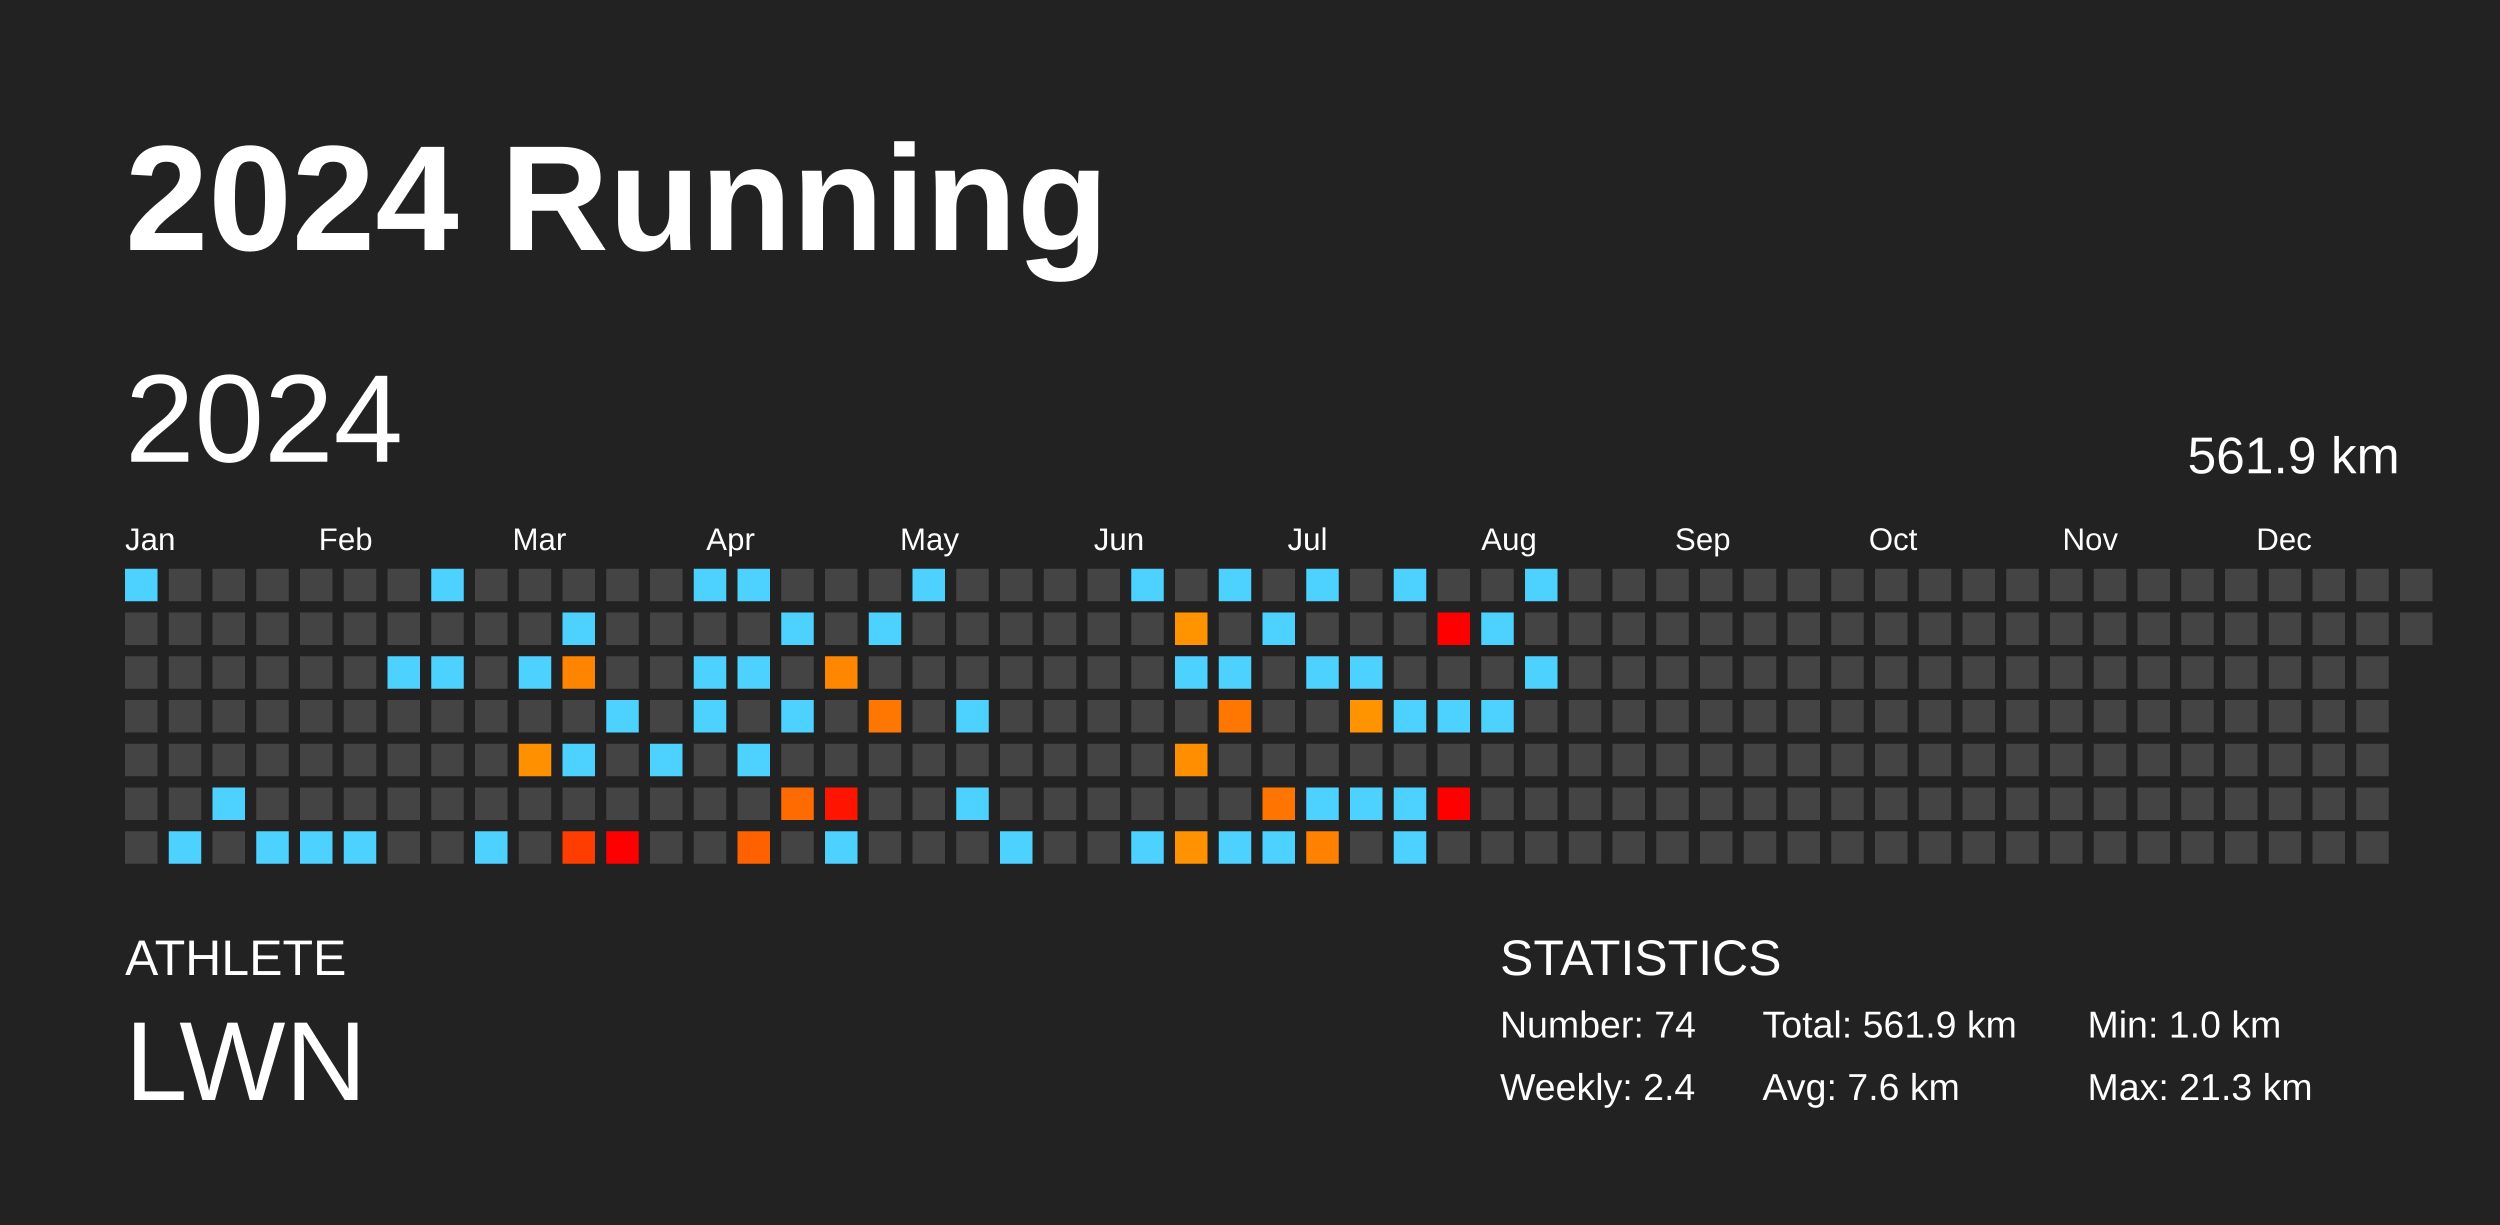
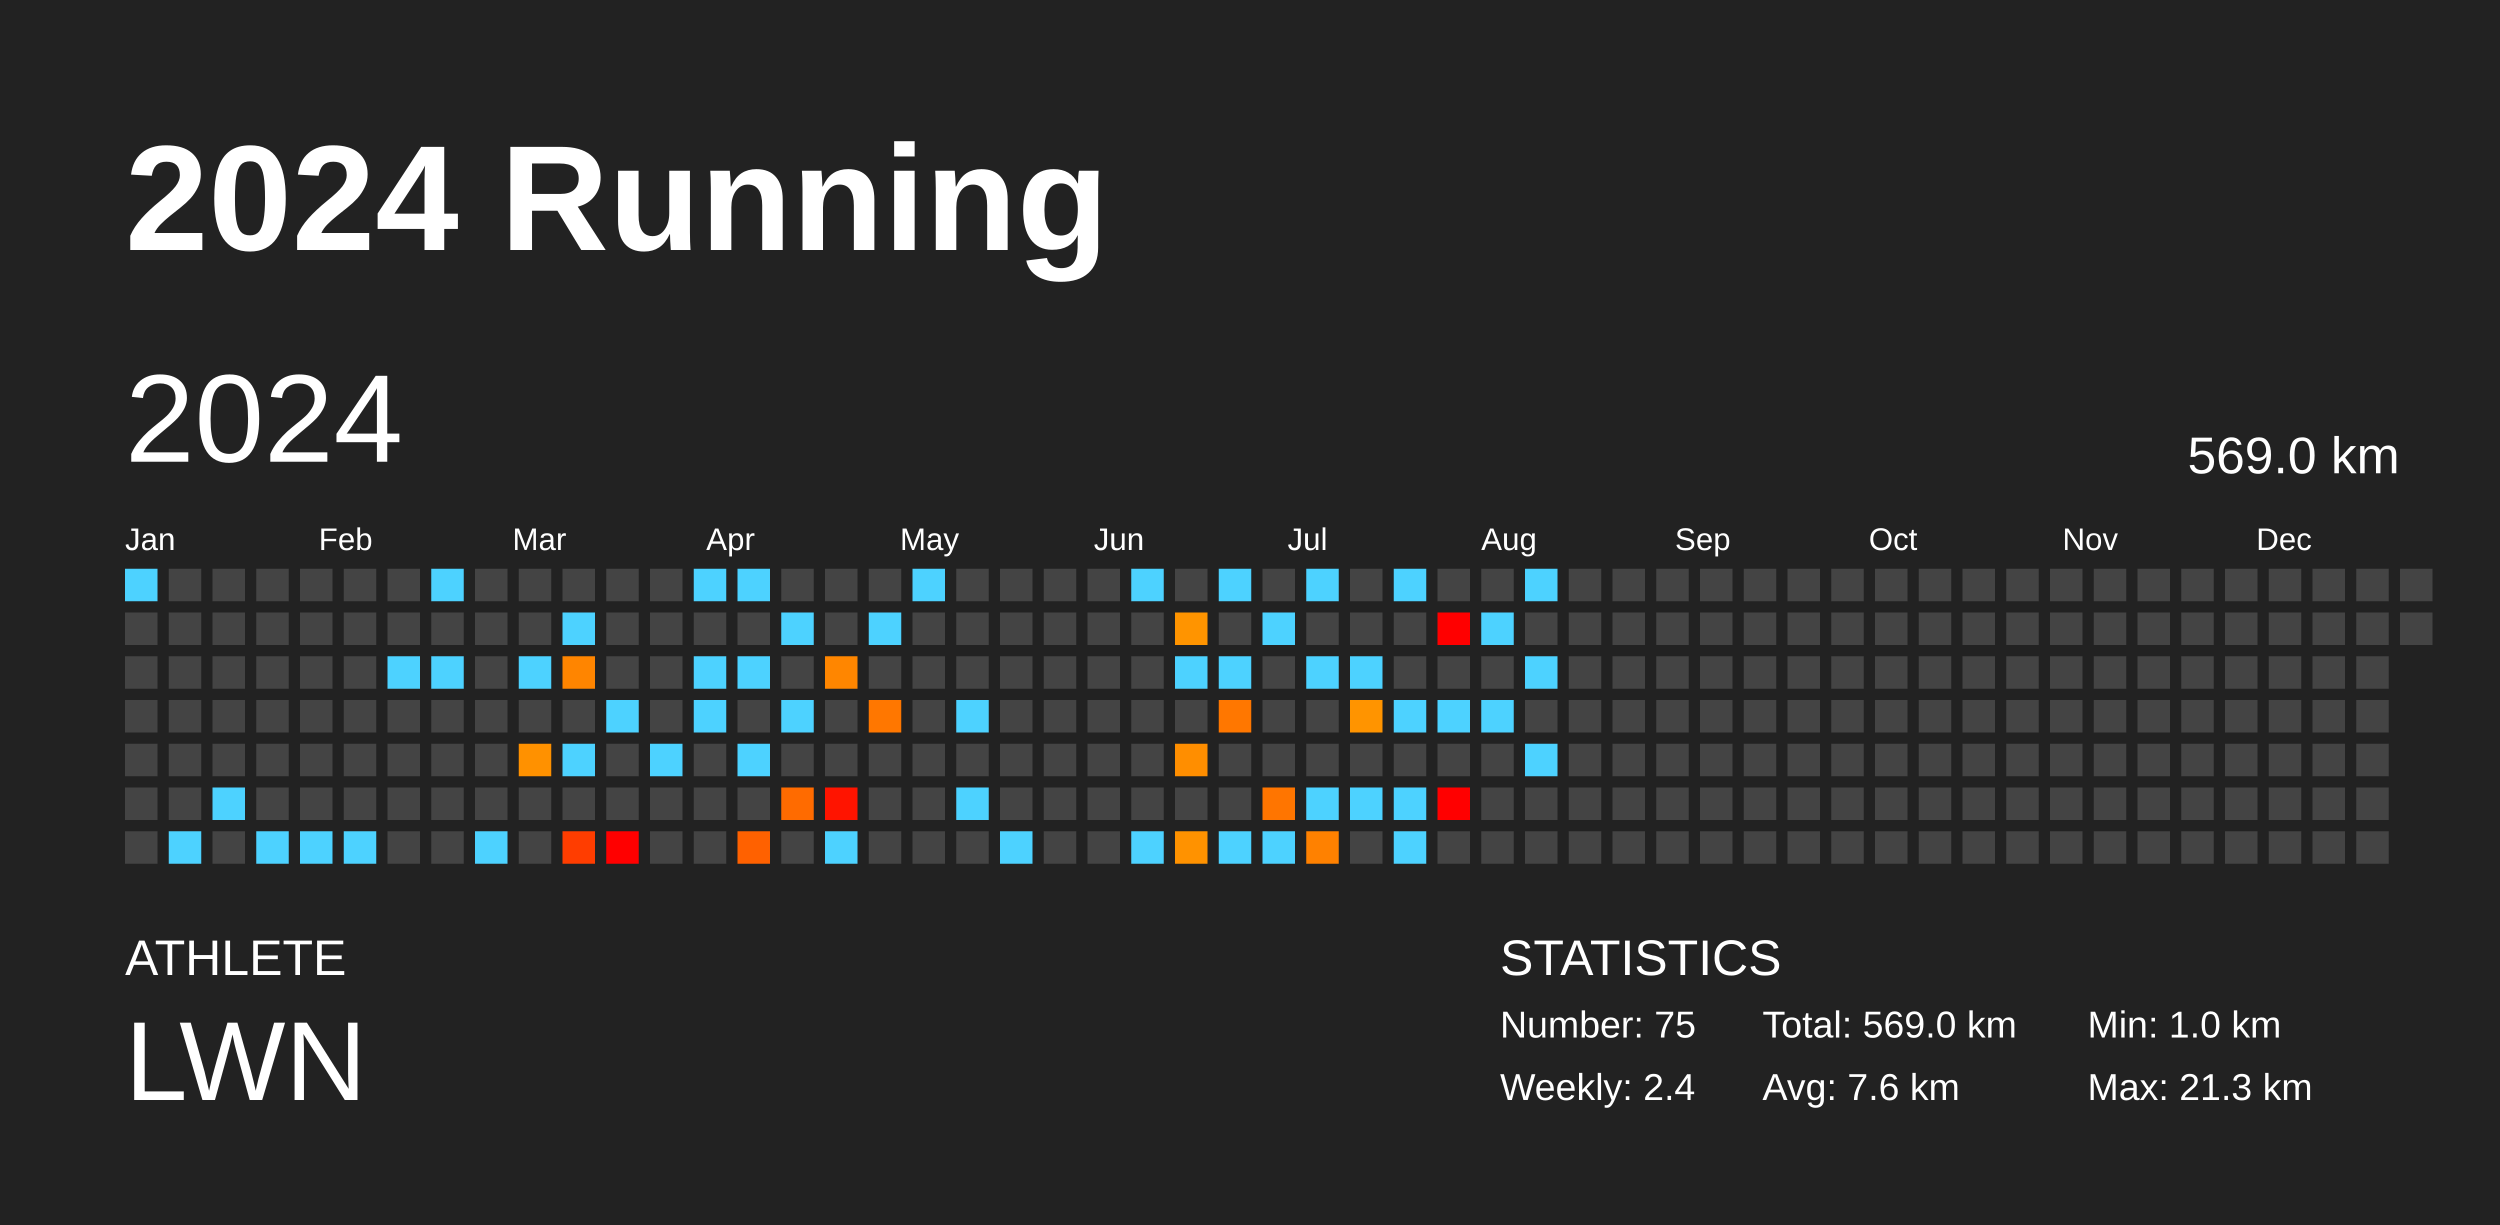
<svg xmlns="http://www.w3.org/2000/svg" baseProfile="full" height="98mm" version="1.1" viewBox="0,0,200,98" width="200mm">
  <defs />
  <rect fill="#222222" height="98" width="200" x="0" y="0" />
  <text fill="#FFFFFF" style="font-size:12px; font-family:Arial; font-weight:bold;" x="10" y="20">2024 Running</text>
  <text fill="#FFFFFF" style="font-size:4px; font-family:Arial" x="10" y="78">ATHLETE</text>
  <text fill="#FFFFFF" style="font-size:9px; font-family:Arial" x="10" y="88">LWN</text>
  <text fill="#FFFFFF" style="font-size:4px; font-family:Arial" x="120" y="78">STATISTICS</text>
-   <text fill="#FFFFFF" style="font-size:3px; font-family:Arial" x="120" y="83">Number: 74</text>
+   <text fill="#FFFFFF" style="font-size:3px; font-family:Arial" x="120" y="83">Number: 75</text>
  <text fill="#FFFFFF" style="font-size:3px; font-family:Arial" x="120" y="88">Weekly: 2.4</text>
-   <text fill="#FFFFFF" style="font-size:3px; font-family:Arial" x="141" y="83">Total: 561.9 km</text>
+   <text fill="#FFFFFF" style="font-size:3px; font-family:Arial" x="141" y="83">Total: 569.0 km</text>
  <text fill="#FFFFFF" style="font-size:3px; font-family:Arial" x="141" y="88">Avg: 7.6 km</text>
  <text fill="#FFFFFF" style="font-size:3px; font-family:Arial" x="167" y="83">Min: 1.0 km</text>
  <text fill="#FFFFFF" style="font-size:3px; font-family:Arial" x="167" y="88">Max: 21.3 km</text>
  <text dominant-baseline="hanging" fill="#FFFFFF" style="font-size:10.0px; font-family:Arial;" x="10" y="30">2024</text>
-   <text dominant-baseline="hanging" fill="#FFFFFF" style="font-size:4.125px; font-family:Arial;" x="175" y="35">561.9 km</text>
+   <text dominant-baseline="hanging" fill="#FFFFFF" style="font-size:4.125px; font-family:Arial;" x="175" y="35">569.0 km</text>
  <text fill="#FFFFFF" style="font-size:2.5px; font-family:Arial" x="10.0" y="44">Jan</text>
  <text fill="#FFFFFF" style="font-size:2.5px; font-family:Arial" x="25.5" y="44">Feb</text>
  <text fill="#FFFFFF" style="font-size:2.5px; font-family:Arial" x="41.0" y="44">Mar</text>
  <text fill="#FFFFFF" style="font-size:2.5px; font-family:Arial" x="56.5" y="44">Apr</text>
  <text fill="#FFFFFF" style="font-size:2.5px; font-family:Arial" x="72.0" y="44">May</text>
  <text fill="#FFFFFF" style="font-size:2.5px; font-family:Arial" x="87.5" y="44">Jun</text>
  <text fill="#FFFFFF" style="font-size:2.5px; font-family:Arial" x="103.0" y="44">Jul</text>
  <text fill="#FFFFFF" style="font-size:2.5px; font-family:Arial" x="118.5" y="44">Aug</text>
  <text fill="#FFFFFF" style="font-size:2.5px; font-family:Arial" x="134.0" y="44">Sep</text>
  <text fill="#FFFFFF" style="font-size:2.5px; font-family:Arial" x="149.5" y="44">Oct</text>
  <text fill="#FFFFFF" style="font-size:2.5px; font-family:Arial" x="165.0" y="44">Nov</text>
  <text fill="#FFFFFF" style="font-size:2.5px; font-family:Arial" x="180.5" y="44">Dec</text>
  <rect fill="#4dd2ff" height="2.6" width="2.6" x="10.0" y="45.5" />
  <rect fill="#444444" height="2.6" width="2.6" x="10.0" y="49.0" />
  <rect fill="#444444" height="2.6" width="2.6" x="10.0" y="52.5" />
  <rect fill="#444444" height="2.6" width="2.6" x="10.0" y="56.0" />
  <rect fill="#444444" height="2.6" width="2.6" x="10.0" y="59.5" />
  <rect fill="#444444" height="2.6" width="2.6" x="10.0" y="63.0" />
  <rect fill="#444444" height="2.6" width="2.6" x="10.0" y="66.5" />
  <rect fill="#444444" height="2.6" width="2.6" x="13.5" y="45.5" />
  <rect fill="#444444" height="2.6" width="2.6" x="13.5" y="49.0" />
  <rect fill="#444444" height="2.6" width="2.6" x="13.5" y="52.5" />
  <rect fill="#444444" height="2.6" width="2.6" x="13.5" y="56.0" />
  <rect fill="#444444" height="2.6" width="2.6" x="13.5" y="59.5" />
  <rect fill="#444444" height="2.6" width="2.6" x="13.5" y="63.0" />
  <rect fill="#4dd2ff" height="2.6" width="2.6" x="13.5" y="66.5" />
  <rect fill="#444444" height="2.6" width="2.6" x="17.0" y="45.5" />
  <rect fill="#444444" height="2.6" width="2.6" x="17.0" y="49.0" />
  <rect fill="#444444" height="2.6" width="2.6" x="17.0" y="52.5" />
  <rect fill="#444444" height="2.6" width="2.6" x="17.0" y="56.0" />
  <rect fill="#444444" height="2.6" width="2.6" x="17.0" y="59.5" />
  <rect fill="#4dd2ff" height="2.6" width="2.6" x="17.0" y="63.0" />
  <rect fill="#444444" height="2.6" width="2.6" x="17.0" y="66.5" />
  <rect fill="#444444" height="2.6" width="2.6" x="20.5" y="45.5" />
  <rect fill="#444444" height="2.6" width="2.6" x="20.5" y="49.0" />
  <rect fill="#444444" height="2.6" width="2.6" x="20.5" y="52.5" />
  <rect fill="#444444" height="2.6" width="2.6" x="20.5" y="56.0" />
  <rect fill="#444444" height="2.6" width="2.6" x="20.5" y="59.5" />
  <rect fill="#444444" height="2.6" width="2.6" x="20.5" y="63.0" />
  <rect fill="#4dd2ff" height="2.6" width="2.6" x="20.5" y="66.5" />
  <rect fill="#444444" height="2.6" width="2.6" x="24.0" y="45.5" />
  <rect fill="#444444" height="2.6" width="2.6" x="24.0" y="49.0" />
  <rect fill="#444444" height="2.6" width="2.6" x="24.0" y="52.5" />
  <rect fill="#444444" height="2.6" width="2.6" x="24.0" y="56.0" />
  <rect fill="#444444" height="2.6" width="2.6" x="24.0" y="59.5" />
  <rect fill="#444444" height="2.6" width="2.6" x="24.0" y="63.0" />
  <rect fill="#4dd2ff" height="2.6" width="2.6" x="24.0" y="66.5" />
  <rect fill="#444444" height="2.6" width="2.6" x="27.5" y="45.5" />
  <rect fill="#444444" height="2.6" width="2.6" x="27.5" y="49.0" />
  <rect fill="#444444" height="2.6" width="2.6" x="27.5" y="52.5" />
  <rect fill="#444444" height="2.6" width="2.6" x="27.5" y="56.0" />
  <rect fill="#444444" height="2.6" width="2.6" x="27.5" y="59.5" />
  <rect fill="#444444" height="2.6" width="2.6" x="27.5" y="63.0" />
  <rect fill="#4dd2ff" height="2.6" width="2.6" x="27.5" y="66.5" />
  <rect fill="#444444" height="2.6" width="2.6" x="31.0" y="45.5" />
  <rect fill="#444444" height="2.6" width="2.6" x="31.0" y="49.0" />
  <rect fill="#4dd2ff" height="2.6" width="2.6" x="31.0" y="52.5" />
  <rect fill="#444444" height="2.6" width="2.6" x="31.0" y="56.0" />
  <rect fill="#444444" height="2.6" width="2.6" x="31.0" y="59.5" />
  <rect fill="#444444" height="2.6" width="2.6" x="31.0" y="63.0" />
  <rect fill="#444444" height="2.6" width="2.6" x="31.0" y="66.5" />
  <rect fill="#4dd2ff" height="2.6" width="2.6" x="34.5" y="45.5" />
  <rect fill="#444444" height="2.6" width="2.6" x="34.5" y="49.0" />
  <rect fill="#4dd2ff" height="2.6" width="2.6" x="34.5" y="52.5" />
  <rect fill="#444444" height="2.6" width="2.6" x="34.5" y="56.0" />
  <rect fill="#444444" height="2.6" width="2.6" x="34.5" y="59.5" />
  <rect fill="#444444" height="2.6" width="2.6" x="34.5" y="63.0" />
  <rect fill="#444444" height="2.6" width="2.6" x="34.5" y="66.5" />
  <rect fill="#444444" height="2.6" width="2.6" x="38.0" y="45.5" />
  <rect fill="#444444" height="2.6" width="2.6" x="38.0" y="49.0" />
  <rect fill="#444444" height="2.6" width="2.6" x="38.0" y="52.5" />
  <rect fill="#444444" height="2.6" width="2.6" x="38.0" y="56.0" />
  <rect fill="#444444" height="2.6" width="2.6" x="38.0" y="59.5" />
  <rect fill="#444444" height="2.6" width="2.6" x="38.0" y="63.0" />
  <rect fill="#4dd2ff" height="2.6" width="2.6" x="38.0" y="66.5" />
  <rect fill="#444444" height="2.6" width="2.6" x="41.5" y="45.5" />
  <rect fill="#444444" height="2.6" width="2.6" x="41.5" y="49.0" />
  <rect fill="#4dd2ff" height="2.6" width="2.6" x="41.5" y="52.5" />
  <rect fill="#444444" height="2.6" width="2.6" x="41.5" y="56.0" />
  <rect fill="#ff9100" height="2.6" width="2.6" x="41.5" y="59.5" />
  <rect fill="#444444" height="2.6" width="2.6" x="41.5" y="63.0" />
  <rect fill="#444444" height="2.6" width="2.6" x="41.5" y="66.5" />
  <rect fill="#444444" height="2.6" width="2.6" x="45.0" y="45.5" />
  <rect fill="#4dd2ff" height="2.6" width="2.6" x="45.0" y="49.0" />
  <rect fill="#ff8500" height="2.6" width="2.6" x="45.0" y="52.5" />
  <rect fill="#444444" height="2.6" width="2.6" x="45.0" y="56.0" />
  <rect fill="#4dd2ff" height="2.6" width="2.6" x="45.0" y="59.5" />
  <rect fill="#444444" height="2.6" width="2.6" x="45.0" y="63.0" />
  <rect fill="#ff3d00" height="2.6" width="2.6" x="45.0" y="66.5" />
  <rect fill="#444444" height="2.6" width="2.6" x="48.5" y="45.5" />
  <rect fill="#444444" height="2.6" width="2.6" x="48.5" y="49.0" />
  <rect fill="#444444" height="2.6" width="2.6" x="48.5" y="52.5" />
  <rect fill="#4dd2ff" height="2.6" width="2.6" x="48.5" y="56.0" />
  <rect fill="#444444" height="2.6" width="2.6" x="48.5" y="59.5" />
  <rect fill="#444444" height="2.6" width="2.6" x="48.5" y="63.0" />
  <rect fill="red" height="2.6" width="2.6" x="48.5" y="66.5" />
  <rect fill="#444444" height="2.6" width="2.6" x="52.0" y="45.5" />
  <rect fill="#444444" height="2.6" width="2.6" x="52.0" y="49.0" />
  <rect fill="#444444" height="2.6" width="2.6" x="52.0" y="52.5" />
  <rect fill="#444444" height="2.6" width="2.6" x="52.0" y="56.0" />
  <rect fill="#4dd2ff" height="2.6" width="2.6" x="52.0" y="59.5" />
  <rect fill="#444444" height="2.6" width="2.6" x="52.0" y="63.0" />
  <rect fill="#444444" height="2.6" width="2.6" x="52.0" y="66.5" />
  <rect fill="#4dd2ff" height="2.6" width="2.6" x="55.5" y="45.5" />
  <rect fill="#444444" height="2.6" width="2.6" x="55.5" y="49.0" />
  <rect fill="#4dd2ff" height="2.6" width="2.6" x="55.5" y="52.5" />
  <rect fill="#4dd2ff" height="2.6" width="2.6" x="55.5" y="56.0" />
  <rect fill="#444444" height="2.6" width="2.6" x="55.5" y="59.5" />
  <rect fill="#444444" height="2.6" width="2.6" x="55.5" y="63.0" />
  <rect fill="#444444" height="2.6" width="2.6" x="55.5" y="66.5" />
  <rect fill="#4dd2ff" height="2.6" width="2.6" x="59.0" y="45.5" />
  <rect fill="#444444" height="2.6" width="2.6" x="59.0" y="49.0" />
  <rect fill="#4dd2ff" height="2.6" width="2.6" x="59.0" y="52.5" />
  <rect fill="#444444" height="2.6" width="2.6" x="59.0" y="56.0" />
  <rect fill="#4dd2ff" height="2.6" width="2.6" x="59.0" y="59.5" />
  <rect fill="#444444" height="2.6" width="2.6" x="59.0" y="63.0" />
  <rect fill="#ff6100" height="2.6" width="2.6" x="59.0" y="66.5" />
  <rect fill="#444444" height="2.6" width="2.6" x="62.5" y="45.5" />
  <rect fill="#4dd2ff" height="2.6" width="2.6" x="62.5" y="49.0" />
  <rect fill="#444444" height="2.6" width="2.6" x="62.5" y="52.5" />
  <rect fill="#4dd2ff" height="2.6" width="2.6" x="62.5" y="56.0" />
  <rect fill="#444444" height="2.6" width="2.6" x="62.5" y="59.5" />
  <rect fill="#ff6b00" height="2.6" width="2.6" x="62.5" y="63.0" />
  <rect fill="#444444" height="2.6" width="2.6" x="62.5" y="66.5" />
  <rect fill="#444444" height="2.6" width="2.6" x="66.0" y="45.5" />
  <rect fill="#444444" height="2.6" width="2.6" x="66.0" y="49.0" />
  <rect fill="#ff8600" height="2.6" width="2.6" x="66.0" y="52.5" />
  <rect fill="#444444" height="2.6" width="2.6" x="66.0" y="56.0" />
  <rect fill="#444444" height="2.6" width="2.6" x="66.0" y="59.5" />
  <rect fill="#ff1400" height="2.6" width="2.6" x="66.0" y="63.0" />
  <rect fill="#4dd2ff" height="2.6" width="2.6" x="66.0" y="66.5" />
  <rect fill="#444444" height="2.6" width="2.6" x="69.5" y="45.5" />
  <rect fill="#4dd2ff" height="2.6" width="2.6" x="69.5" y="49.0" />
  <rect fill="#444444" height="2.6" width="2.6" x="69.5" y="52.5" />
  <rect fill="#ff7700" height="2.6" width="2.6" x="69.5" y="56.0" />
  <rect fill="#444444" height="2.6" width="2.6" x="69.5" y="59.5" />
  <rect fill="#444444" height="2.6" width="2.6" x="69.5" y="63.0" />
  <rect fill="#444444" height="2.6" width="2.6" x="69.5" y="66.5" />
  <rect fill="#4dd2ff" height="2.6" width="2.6" x="73.0" y="45.5" />
  <rect fill="#444444" height="2.6" width="2.6" x="73.0" y="49.0" />
  <rect fill="#444444" height="2.6" width="2.6" x="73.0" y="52.5" />
  <rect fill="#444444" height="2.6" width="2.6" x="73.0" y="56.0" />
  <rect fill="#444444" height="2.6" width="2.6" x="73.0" y="59.5" />
  <rect fill="#444444" height="2.6" width="2.6" x="73.0" y="63.0" />
  <rect fill="#444444" height="2.6" width="2.6" x="73.0" y="66.5" />
  <rect fill="#444444" height="2.6" width="2.6" x="76.5" y="45.5" />
  <rect fill="#444444" height="2.6" width="2.6" x="76.5" y="49.0" />
  <rect fill="#444444" height="2.6" width="2.6" x="76.5" y="52.5" />
  <rect fill="#4dd2ff" height="2.6" width="2.6" x="76.5" y="56.0" />
  <rect fill="#444444" height="2.6" width="2.6" x="76.5" y="59.5" />
  <rect fill="#4dd2ff" height="2.6" width="2.6" x="76.5" y="63.0" />
  <rect fill="#444444" height="2.6" width="2.6" x="76.5" y="66.5" />
  <rect fill="#444444" height="2.6" width="2.6" x="80.0" y="45.5" />
  <rect fill="#444444" height="2.6" width="2.6" x="80.0" y="49.0" />
  <rect fill="#444444" height="2.6" width="2.6" x="80.0" y="52.5" />
  <rect fill="#444444" height="2.6" width="2.6" x="80.0" y="56.0" />
  <rect fill="#444444" height="2.6" width="2.6" x="80.0" y="59.5" />
  <rect fill="#444444" height="2.6" width="2.6" x="80.0" y="63.0" />
  <rect fill="#4dd2ff" height="2.6" width="2.6" x="80.0" y="66.5" />
  <rect fill="#444444" height="2.6" width="2.6" x="83.5" y="45.5" />
  <rect fill="#444444" height="2.6" width="2.6" x="83.5" y="49.0" />
  <rect fill="#444444" height="2.6" width="2.6" x="83.5" y="52.5" />
  <rect fill="#444444" height="2.6" width="2.6" x="83.5" y="56.0" />
  <rect fill="#444444" height="2.6" width="2.6" x="83.5" y="59.5" />
  <rect fill="#444444" height="2.6" width="2.6" x="83.5" y="63.0" />
  <rect fill="#444444" height="2.6" width="2.6" x="83.5" y="66.5" />
  <rect fill="#444444" height="2.6" width="2.6" x="87.0" y="45.5" />
  <rect fill="#444444" height="2.6" width="2.6" x="87.0" y="49.0" />
  <rect fill="#444444" height="2.6" width="2.6" x="87.0" y="52.5" />
  <rect fill="#444444" height="2.6" width="2.6" x="87.0" y="56.0" />
  <rect fill="#444444" height="2.6" width="2.6" x="87.0" y="59.5" />
  <rect fill="#444444" height="2.6" width="2.6" x="87.0" y="63.0" />
  <rect fill="#444444" height="2.6" width="2.6" x="87.0" y="66.5" />
  <rect fill="#4dd2ff" height="2.6" width="2.6" x="90.5" y="45.5" />
  <rect fill="#444444" height="2.6" width="2.6" x="90.5" y="49.0" />
  <rect fill="#444444" height="2.6" width="2.6" x="90.5" y="52.5" />
  <rect fill="#444444" height="2.6" width="2.6" x="90.5" y="56.0" />
  <rect fill="#444444" height="2.6" width="2.6" x="90.5" y="59.5" />
  <rect fill="#444444" height="2.6" width="2.6" x="90.5" y="63.0" />
  <rect fill="#4dd2ff" height="2.6" width="2.6" x="90.5" y="66.5" />
  <rect fill="#444444" height="2.6" width="2.6" x="94.0" y="45.5" />
  <rect fill="#ff9400" height="2.6" width="2.6" x="94.0" y="49.0" />
  <rect fill="#4dd2ff" height="2.6" width="2.6" x="94.0" y="52.5" />
  <rect fill="#444444" height="2.6" width="2.6" x="94.0" y="56.0" />
  <rect fill="#ff8e00" height="2.6" width="2.6" x="94.0" y="59.5" />
  <rect fill="#444444" height="2.6" width="2.6" x="94.0" y="63.0" />
  <rect fill="#ff9200" height="2.6" width="2.6" x="94.0" y="66.5" />
  <rect fill="#4dd2ff" height="2.6" width="2.6" x="97.5" y="45.5" />
  <rect fill="#444444" height="2.6" width="2.6" x="97.5" y="49.0" />
  <rect fill="#4dd2ff" height="2.6" width="2.6" x="97.5" y="52.5" />
  <rect fill="#ff7700" height="2.6" width="2.6" x="97.5" y="56.0" />
  <rect fill="#444444" height="2.6" width="2.6" x="97.5" y="59.5" />
  <rect fill="#444444" height="2.6" width="2.6" x="97.5" y="63.0" />
  <rect fill="#4dd2ff" height="2.6" width="2.6" x="97.5" y="66.5" />
  <rect fill="#444444" height="2.6" width="2.6" x="101.0" y="45.5" />
  <rect fill="#4dd2ff" height="2.6" width="2.6" x="101.0" y="49.0" />
  <rect fill="#444444" height="2.6" width="2.6" x="101.0" y="52.5" />
  <rect fill="#444444" height="2.6" width="2.6" x="101.0" y="56.0" />
  <rect fill="#444444" height="2.6" width="2.6" x="101.0" y="59.5" />
  <rect fill="#ff7500" height="2.6" width="2.6" x="101.0" y="63.0" />
  <rect fill="#4dd2ff" height="2.6" width="2.6" x="101.0" y="66.5" />
  <rect fill="#4dd2ff" height="2.6" width="2.6" x="104.5" y="45.5" />
  <rect fill="#444444" height="2.6" width="2.6" x="104.5" y="49.0" />
  <rect fill="#4dd2ff" height="2.6" width="2.6" x="104.5" y="52.5" />
  <rect fill="#444444" height="2.6" width="2.6" x="104.5" y="56.0" />
  <rect fill="#444444" height="2.6" width="2.6" x="104.5" y="59.5" />
  <rect fill="#4dd2ff" height="2.6" width="2.6" x="104.5" y="63.0" />
  <rect fill="#ff8100" height="2.6" width="2.6" x="104.5" y="66.5" />
  <rect fill="#444444" height="2.6" width="2.6" x="108.0" y="45.5" />
  <rect fill="#444444" height="2.6" width="2.6" x="108.0" y="49.0" />
  <rect fill="#4dd2ff" height="2.6" width="2.6" x="108.0" y="52.5" />
  <rect fill="#ff9400" height="2.6" width="2.6" x="108.0" y="56.0" />
  <rect fill="#444444" height="2.6" width="2.6" x="108.0" y="59.5" />
  <rect fill="#4dd2ff" height="2.6" width="2.6" x="108.0" y="63.0" />
  <rect fill="#444444" height="2.6" width="2.6" x="108.0" y="66.5" />
  <rect fill="#4dd2ff" height="2.6" width="2.6" x="111.5" y="45.5" />
  <rect fill="#444444" height="2.6" width="2.6" x="111.5" y="49.0" />
  <rect fill="#444444" height="2.6" width="2.6" x="111.5" y="52.5" />
  <rect fill="#4dd2ff" height="2.6" width="2.6" x="111.5" y="56.0" />
  <rect fill="#444444" height="2.6" width="2.6" x="111.5" y="59.5" />
  <rect fill="#4dd2ff" height="2.6" width="2.6" x="111.5" y="63.0" />
  <rect fill="#4dd2ff" height="2.6" width="2.6" x="111.5" y="66.5" />
  <rect fill="#444444" height="2.6" width="2.6" x="115.0" y="45.5" />
  <rect fill="red" height="2.6" width="2.6" x="115.0" y="49.0" />
  <rect fill="#444444" height="2.6" width="2.6" x="115.0" y="52.5" />
  <rect fill="#4dd2ff" height="2.6" width="2.6" x="115.0" y="56.0" />
  <rect fill="#444444" height="2.6" width="2.6" x="115.0" y="59.5" />
  <rect fill="red" height="2.6" width="2.6" x="115.0" y="63.0" />
  <rect fill="#444444" height="2.6" width="2.6" x="115.0" y="66.5" />
  <rect fill="#444444" height="2.6" width="2.6" x="118.5" y="45.5" />
  <rect fill="#4dd2ff" height="2.6" width="2.6" x="118.5" y="49.0" />
  <rect fill="#444444" height="2.6" width="2.6" x="118.5" y="52.5" />
  <rect fill="#4dd2ff" height="2.6" width="2.6" x="118.5" y="56.0" />
  <rect fill="#444444" height="2.6" width="2.6" x="118.5" y="59.5" />
  <rect fill="#444444" height="2.6" width="2.6" x="118.5" y="63.0" />
  <rect fill="#444444" height="2.6" width="2.6" x="118.5" y="66.5" />
  <rect fill="#4dd2ff" height="2.6" width="2.6" x="122.0" y="45.5" />
  <rect fill="#444444" height="2.6" width="2.6" x="122.0" y="49.0" />
  <rect fill="#4dd2ff" height="2.6" width="2.6" x="122.0" y="52.5" />
  <rect fill="#444444" height="2.6" width="2.6" x="122.0" y="56.0" />
-   <rect fill="#444444" height="2.6" width="2.6" x="122.0" y="59.5" />
+   <rect fill="#4dd2ff" height="2.6" width="2.6" x="122.0" y="59.5" />
  <rect fill="#444444" height="2.6" width="2.6" x="122.0" y="63.0" />
  <rect fill="#444444" height="2.6" width="2.6" x="122.0" y="66.5" />
  <rect fill="#444444" height="2.6" width="2.6" x="125.5" y="45.5" />
  <rect fill="#444444" height="2.6" width="2.6" x="125.5" y="49.0" />
  <rect fill="#444444" height="2.6" width="2.6" x="125.5" y="52.5" />
  <rect fill="#444444" height="2.6" width="2.6" x="125.5" y="56.0" />
  <rect fill="#444444" height="2.6" width="2.6" x="125.5" y="59.5" />
  <rect fill="#444444" height="2.6" width="2.6" x="125.5" y="63.0" />
  <rect fill="#444444" height="2.6" width="2.6" x="125.5" y="66.5" />
  <rect fill="#444444" height="2.6" width="2.6" x="129.0" y="45.5" />
  <rect fill="#444444" height="2.6" width="2.6" x="129.0" y="49.0" />
  <rect fill="#444444" height="2.6" width="2.6" x="129.0" y="52.5" />
  <rect fill="#444444" height="2.6" width="2.6" x="129.0" y="56.0" />
  <rect fill="#444444" height="2.6" width="2.6" x="129.0" y="59.5" />
  <rect fill="#444444" height="2.6" width="2.6" x="129.0" y="63.0" />
  <rect fill="#444444" height="2.6" width="2.6" x="129.0" y="66.5" />
  <rect fill="#444444" height="2.6" width="2.6" x="132.5" y="45.5" />
  <rect fill="#444444" height="2.6" width="2.6" x="132.5" y="49.0" />
  <rect fill="#444444" height="2.6" width="2.6" x="132.5" y="52.5" />
  <rect fill="#444444" height="2.6" width="2.6" x="132.5" y="56.0" />
  <rect fill="#444444" height="2.6" width="2.6" x="132.5" y="59.5" />
  <rect fill="#444444" height="2.6" width="2.6" x="132.5" y="63.0" />
  <rect fill="#444444" height="2.6" width="2.6" x="132.5" y="66.5" />
  <rect fill="#444444" height="2.6" width="2.6" x="136.0" y="45.5" />
  <rect fill="#444444" height="2.6" width="2.6" x="136.0" y="49.0" />
  <rect fill="#444444" height="2.6" width="2.6" x="136.0" y="52.5" />
  <rect fill="#444444" height="2.6" width="2.6" x="136.0" y="56.0" />
  <rect fill="#444444" height="2.6" width="2.6" x="136.0" y="59.5" />
  <rect fill="#444444" height="2.6" width="2.6" x="136.0" y="63.0" />
  <rect fill="#444444" height="2.6" width="2.6" x="136.0" y="66.5" />
  <rect fill="#444444" height="2.6" width="2.6" x="139.5" y="45.5" />
  <rect fill="#444444" height="2.6" width="2.6" x="139.5" y="49.0" />
  <rect fill="#444444" height="2.6" width="2.6" x="139.5" y="52.5" />
  <rect fill="#444444" height="2.6" width="2.6" x="139.5" y="56.0" />
  <rect fill="#444444" height="2.6" width="2.6" x="139.5" y="59.5" />
  <rect fill="#444444" height="2.6" width="2.6" x="139.5" y="63.0" />
  <rect fill="#444444" height="2.6" width="2.6" x="139.5" y="66.5" />
  <rect fill="#444444" height="2.6" width="2.6" x="143.0" y="45.5" />
  <rect fill="#444444" height="2.6" width="2.6" x="143.0" y="49.0" />
  <rect fill="#444444" height="2.6" width="2.6" x="143.0" y="52.5" />
  <rect fill="#444444" height="2.6" width="2.6" x="143.0" y="56.0" />
  <rect fill="#444444" height="2.6" width="2.6" x="143.0" y="59.5" />
  <rect fill="#444444" height="2.6" width="2.6" x="143.0" y="63.0" />
  <rect fill="#444444" height="2.6" width="2.6" x="143.0" y="66.5" />
  <rect fill="#444444" height="2.6" width="2.6" x="146.5" y="45.5" />
  <rect fill="#444444" height="2.6" width="2.6" x="146.5" y="49.0" />
  <rect fill="#444444" height="2.6" width="2.6" x="146.5" y="52.5" />
  <rect fill="#444444" height="2.6" width="2.6" x="146.5" y="56.0" />
  <rect fill="#444444" height="2.6" width="2.6" x="146.5" y="59.5" />
  <rect fill="#444444" height="2.6" width="2.6" x="146.5" y="63.0" />
  <rect fill="#444444" height="2.6" width="2.6" x="146.5" y="66.5" />
  <rect fill="#444444" height="2.6" width="2.6" x="150.0" y="45.5" />
  <rect fill="#444444" height="2.6" width="2.6" x="150.0" y="49.0" />
  <rect fill="#444444" height="2.6" width="2.6" x="150.0" y="52.5" />
  <rect fill="#444444" height="2.6" width="2.6" x="150.0" y="56.0" />
  <rect fill="#444444" height="2.6" width="2.6" x="150.0" y="59.5" />
  <rect fill="#444444" height="2.6" width="2.6" x="150.0" y="63.0" />
  <rect fill="#444444" height="2.6" width="2.6" x="150.0" y="66.5" />
  <rect fill="#444444" height="2.6" width="2.6" x="153.5" y="45.5" />
  <rect fill="#444444" height="2.6" width="2.6" x="153.5" y="49.0" />
  <rect fill="#444444" height="2.6" width="2.6" x="153.5" y="52.5" />
  <rect fill="#444444" height="2.6" width="2.6" x="153.5" y="56.0" />
  <rect fill="#444444" height="2.6" width="2.6" x="153.5" y="59.5" />
  <rect fill="#444444" height="2.6" width="2.6" x="153.5" y="63.0" />
  <rect fill="#444444" height="2.6" width="2.6" x="153.5" y="66.5" />
  <rect fill="#444444" height="2.6" width="2.6" x="157.0" y="45.5" />
  <rect fill="#444444" height="2.6" width="2.6" x="157.0" y="49.0" />
  <rect fill="#444444" height="2.6" width="2.6" x="157.0" y="52.5" />
  <rect fill="#444444" height="2.6" width="2.6" x="157.0" y="56.0" />
  <rect fill="#444444" height="2.6" width="2.6" x="157.0" y="59.5" />
  <rect fill="#444444" height="2.6" width="2.6" x="157.0" y="63.0" />
  <rect fill="#444444" height="2.6" width="2.6" x="157.0" y="66.5" />
  <rect fill="#444444" height="2.6" width="2.6" x="160.5" y="45.5" />
  <rect fill="#444444" height="2.6" width="2.6" x="160.5" y="49.0" />
  <rect fill="#444444" height="2.6" width="2.6" x="160.5" y="52.5" />
  <rect fill="#444444" height="2.6" width="2.6" x="160.5" y="56.0" />
  <rect fill="#444444" height="2.6" width="2.6" x="160.5" y="59.5" />
  <rect fill="#444444" height="2.6" width="2.6" x="160.5" y="63.0" />
  <rect fill="#444444" height="2.6" width="2.6" x="160.5" y="66.5" />
  <rect fill="#444444" height="2.6" width="2.6" x="164.0" y="45.5" />
  <rect fill="#444444" height="2.6" width="2.6" x="164.0" y="49.0" />
  <rect fill="#444444" height="2.6" width="2.6" x="164.0" y="52.5" />
  <rect fill="#444444" height="2.6" width="2.6" x="164.0" y="56.0" />
  <rect fill="#444444" height="2.6" width="2.6" x="164.0" y="59.5" />
  <rect fill="#444444" height="2.6" width="2.6" x="164.0" y="63.0" />
  <rect fill="#444444" height="2.6" width="2.6" x="164.0" y="66.5" />
  <rect fill="#444444" height="2.6" width="2.6" x="167.5" y="45.5" />
  <rect fill="#444444" height="2.6" width="2.6" x="167.5" y="49.0" />
  <rect fill="#444444" height="2.6" width="2.6" x="167.5" y="52.5" />
  <rect fill="#444444" height="2.6" width="2.6" x="167.5" y="56.0" />
  <rect fill="#444444" height="2.6" width="2.6" x="167.5" y="59.5" />
  <rect fill="#444444" height="2.6" width="2.6" x="167.5" y="63.0" />
  <rect fill="#444444" height="2.6" width="2.6" x="167.5" y="66.5" />
  <rect fill="#444444" height="2.6" width="2.6" x="171.0" y="45.5" />
  <rect fill="#444444" height="2.6" width="2.6" x="171.0" y="49.0" />
  <rect fill="#444444" height="2.6" width="2.6" x="171.0" y="52.5" />
  <rect fill="#444444" height="2.6" width="2.6" x="171.0" y="56.0" />
  <rect fill="#444444" height="2.6" width="2.6" x="171.0" y="59.5" />
  <rect fill="#444444" height="2.6" width="2.6" x="171.0" y="63.0" />
  <rect fill="#444444" height="2.6" width="2.6" x="171.0" y="66.5" />
  <rect fill="#444444" height="2.6" width="2.6" x="174.5" y="45.5" />
  <rect fill="#444444" height="2.6" width="2.6" x="174.5" y="49.0" />
  <rect fill="#444444" height="2.6" width="2.6" x="174.5" y="52.5" />
  <rect fill="#444444" height="2.6" width="2.6" x="174.5" y="56.0" />
  <rect fill="#444444" height="2.6" width="2.6" x="174.5" y="59.5" />
  <rect fill="#444444" height="2.6" width="2.6" x="174.5" y="63.0" />
  <rect fill="#444444" height="2.6" width="2.6" x="174.5" y="66.5" />
  <rect fill="#444444" height="2.6" width="2.6" x="178.0" y="45.5" />
  <rect fill="#444444" height="2.6" width="2.6" x="178.0" y="49.0" />
  <rect fill="#444444" height="2.6" width="2.6" x="178.0" y="52.5" />
  <rect fill="#444444" height="2.6" width="2.6" x="178.0" y="56.0" />
  <rect fill="#444444" height="2.6" width="2.6" x="178.0" y="59.5" />
  <rect fill="#444444" height="2.6" width="2.6" x="178.0" y="63.0" />
  <rect fill="#444444" height="2.6" width="2.6" x="178.0" y="66.5" />
  <rect fill="#444444" height="2.6" width="2.6" x="181.5" y="45.5" />
  <rect fill="#444444" height="2.6" width="2.6" x="181.5" y="49.0" />
  <rect fill="#444444" height="2.6" width="2.6" x="181.5" y="52.5" />
  <rect fill="#444444" height="2.6" width="2.6" x="181.5" y="56.0" />
  <rect fill="#444444" height="2.6" width="2.6" x="181.5" y="59.5" />
  <rect fill="#444444" height="2.6" width="2.6" x="181.5" y="63.0" />
  <rect fill="#444444" height="2.6" width="2.6" x="181.5" y="66.5" />
  <rect fill="#444444" height="2.6" width="2.6" x="185.0" y="45.5" />
  <rect fill="#444444" height="2.6" width="2.6" x="185.0" y="49.0" />
  <rect fill="#444444" height="2.6" width="2.6" x="185.0" y="52.5" />
  <rect fill="#444444" height="2.6" width="2.6" x="185.0" y="56.0" />
  <rect fill="#444444" height="2.6" width="2.6" x="185.0" y="59.5" />
  <rect fill="#444444" height="2.6" width="2.6" x="185.0" y="63.0" />
  <rect fill="#444444" height="2.6" width="2.6" x="185.0" y="66.5" />
  <rect fill="#444444" height="2.6" width="2.6" x="188.5" y="45.5" />
  <rect fill="#444444" height="2.6" width="2.6" x="188.5" y="49.0" />
  <rect fill="#444444" height="2.6" width="2.6" x="188.5" y="52.5" />
  <rect fill="#444444" height="2.6" width="2.6" x="188.5" y="56.0" />
  <rect fill="#444444" height="2.6" width="2.6" x="188.5" y="59.5" />
  <rect fill="#444444" height="2.6" width="2.6" x="188.5" y="63.0" />
  <rect fill="#444444" height="2.6" width="2.6" x="188.5" y="66.5" />
  <rect fill="#444444" height="2.6" width="2.6" x="192.0" y="45.5" />
  <rect fill="#444444" height="2.6" width="2.6" x="192.0" y="49.0" />
</svg>
